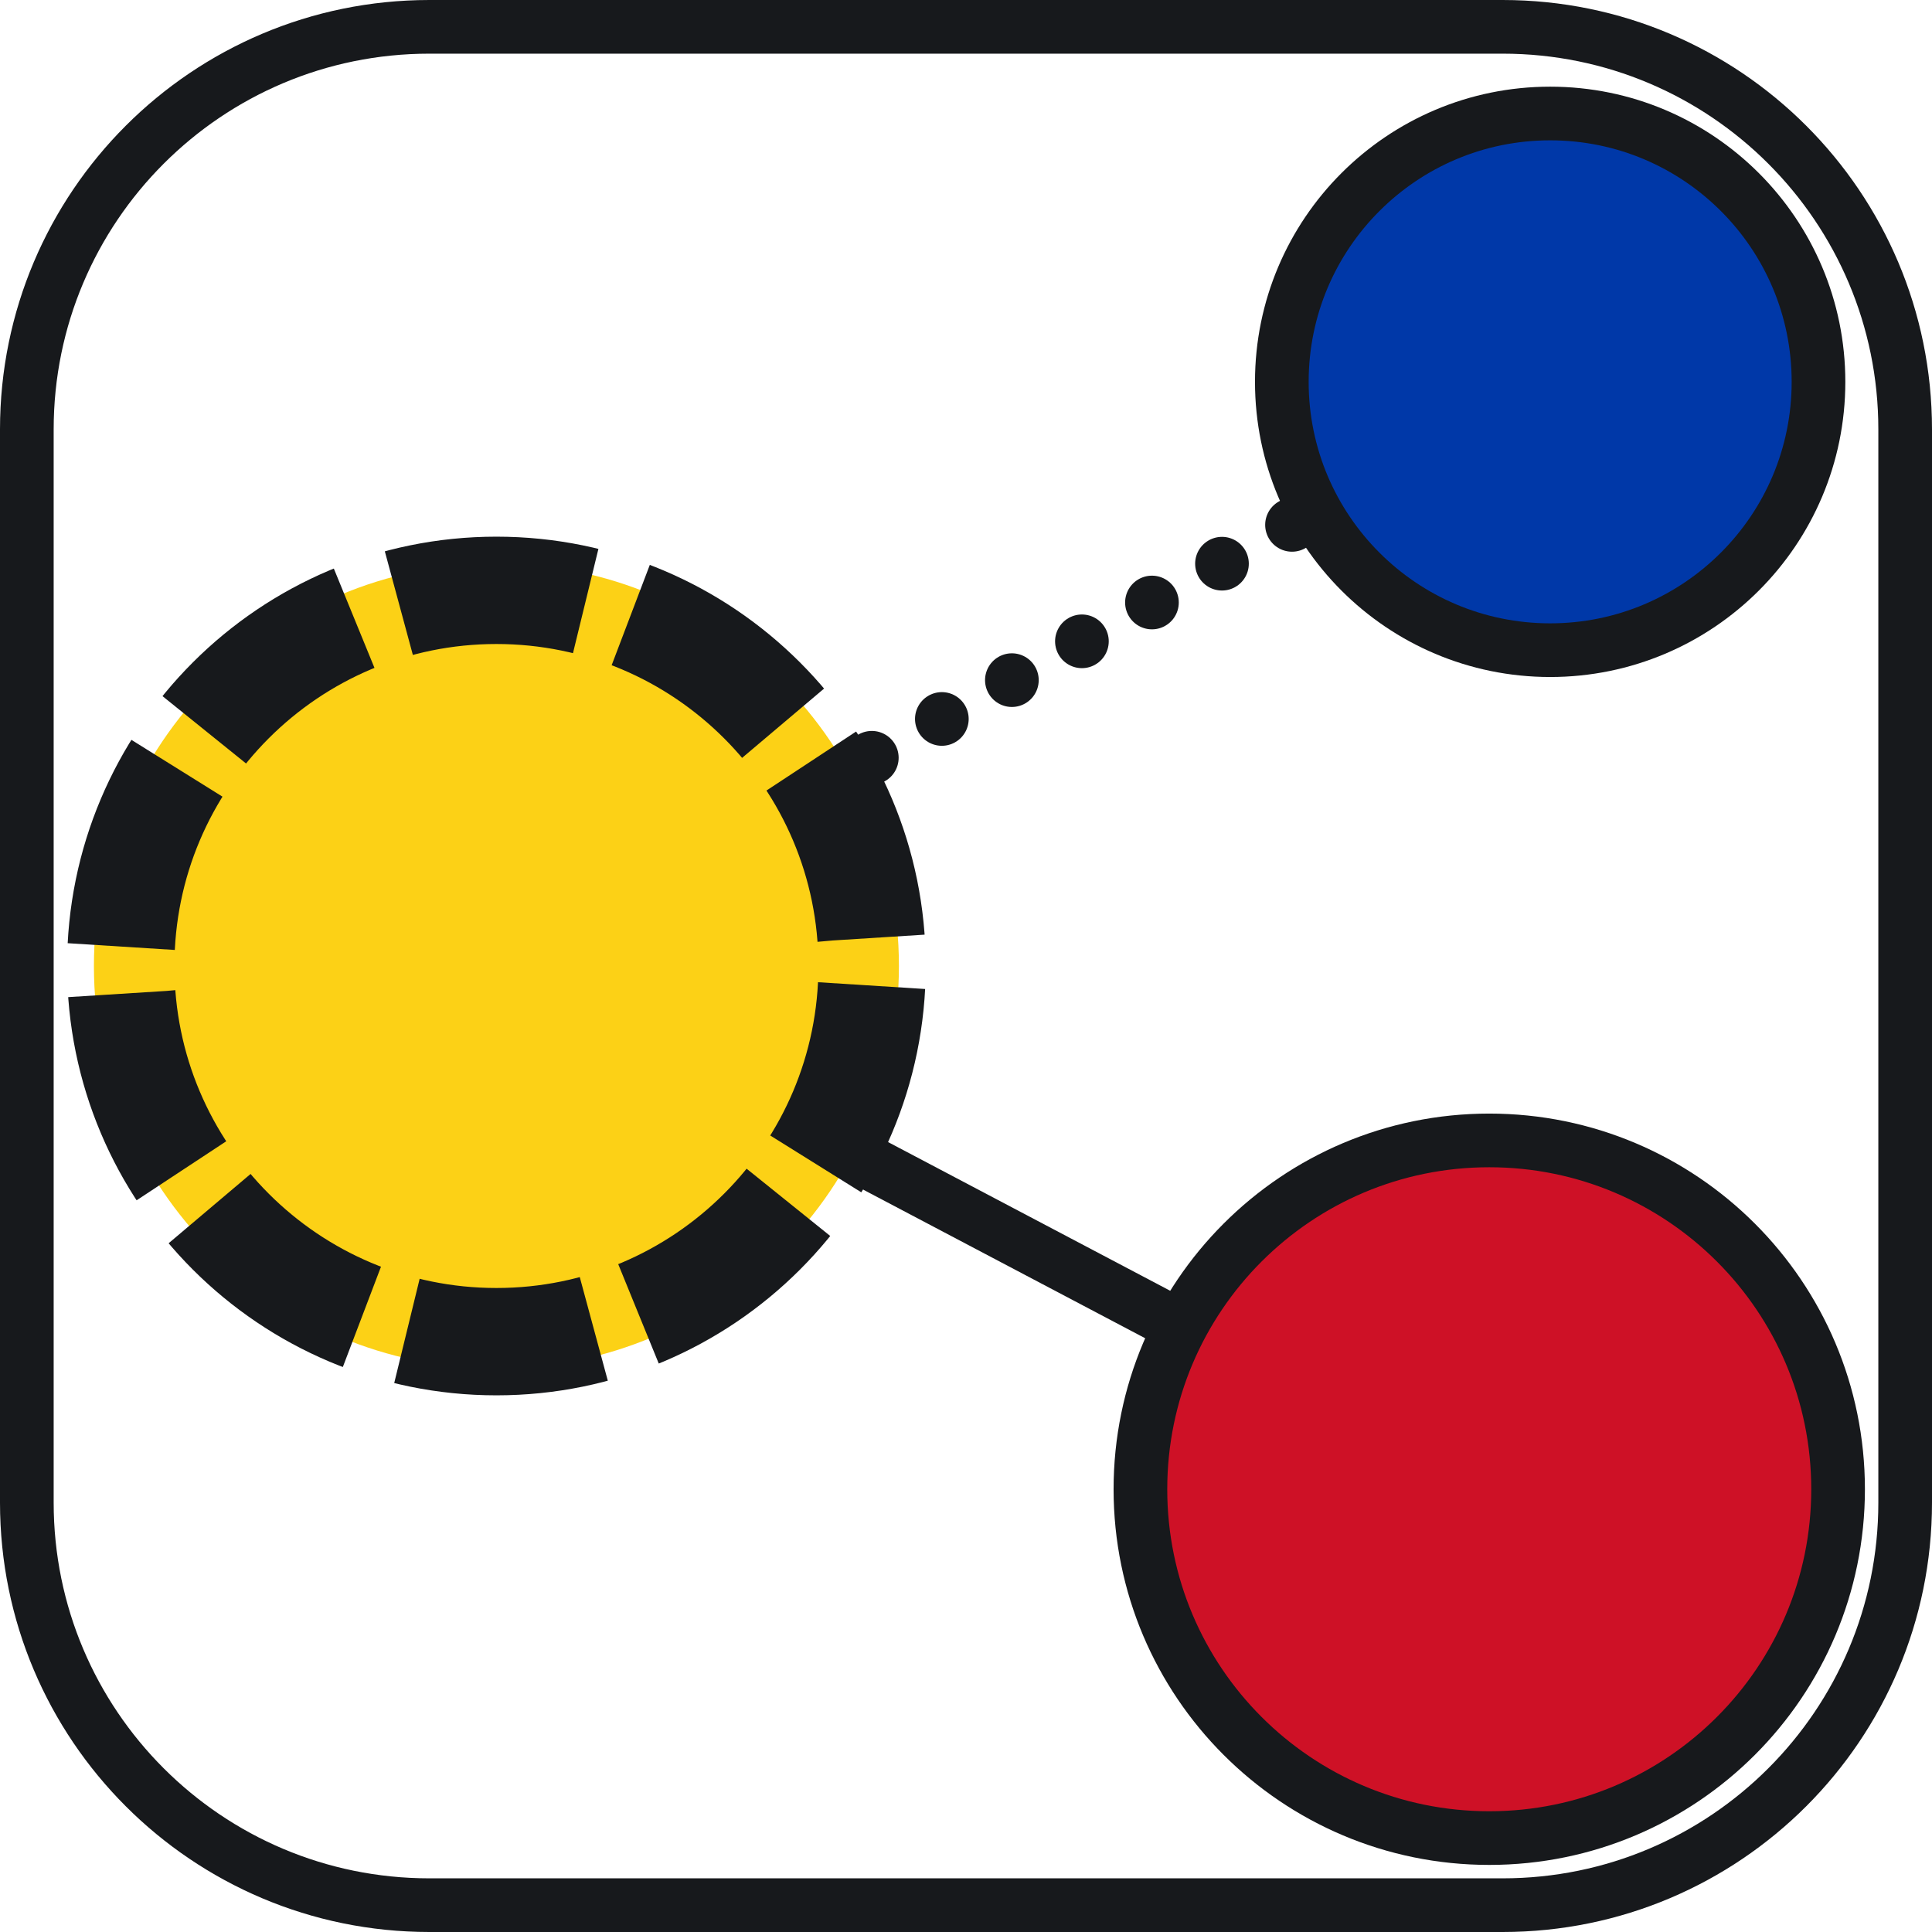
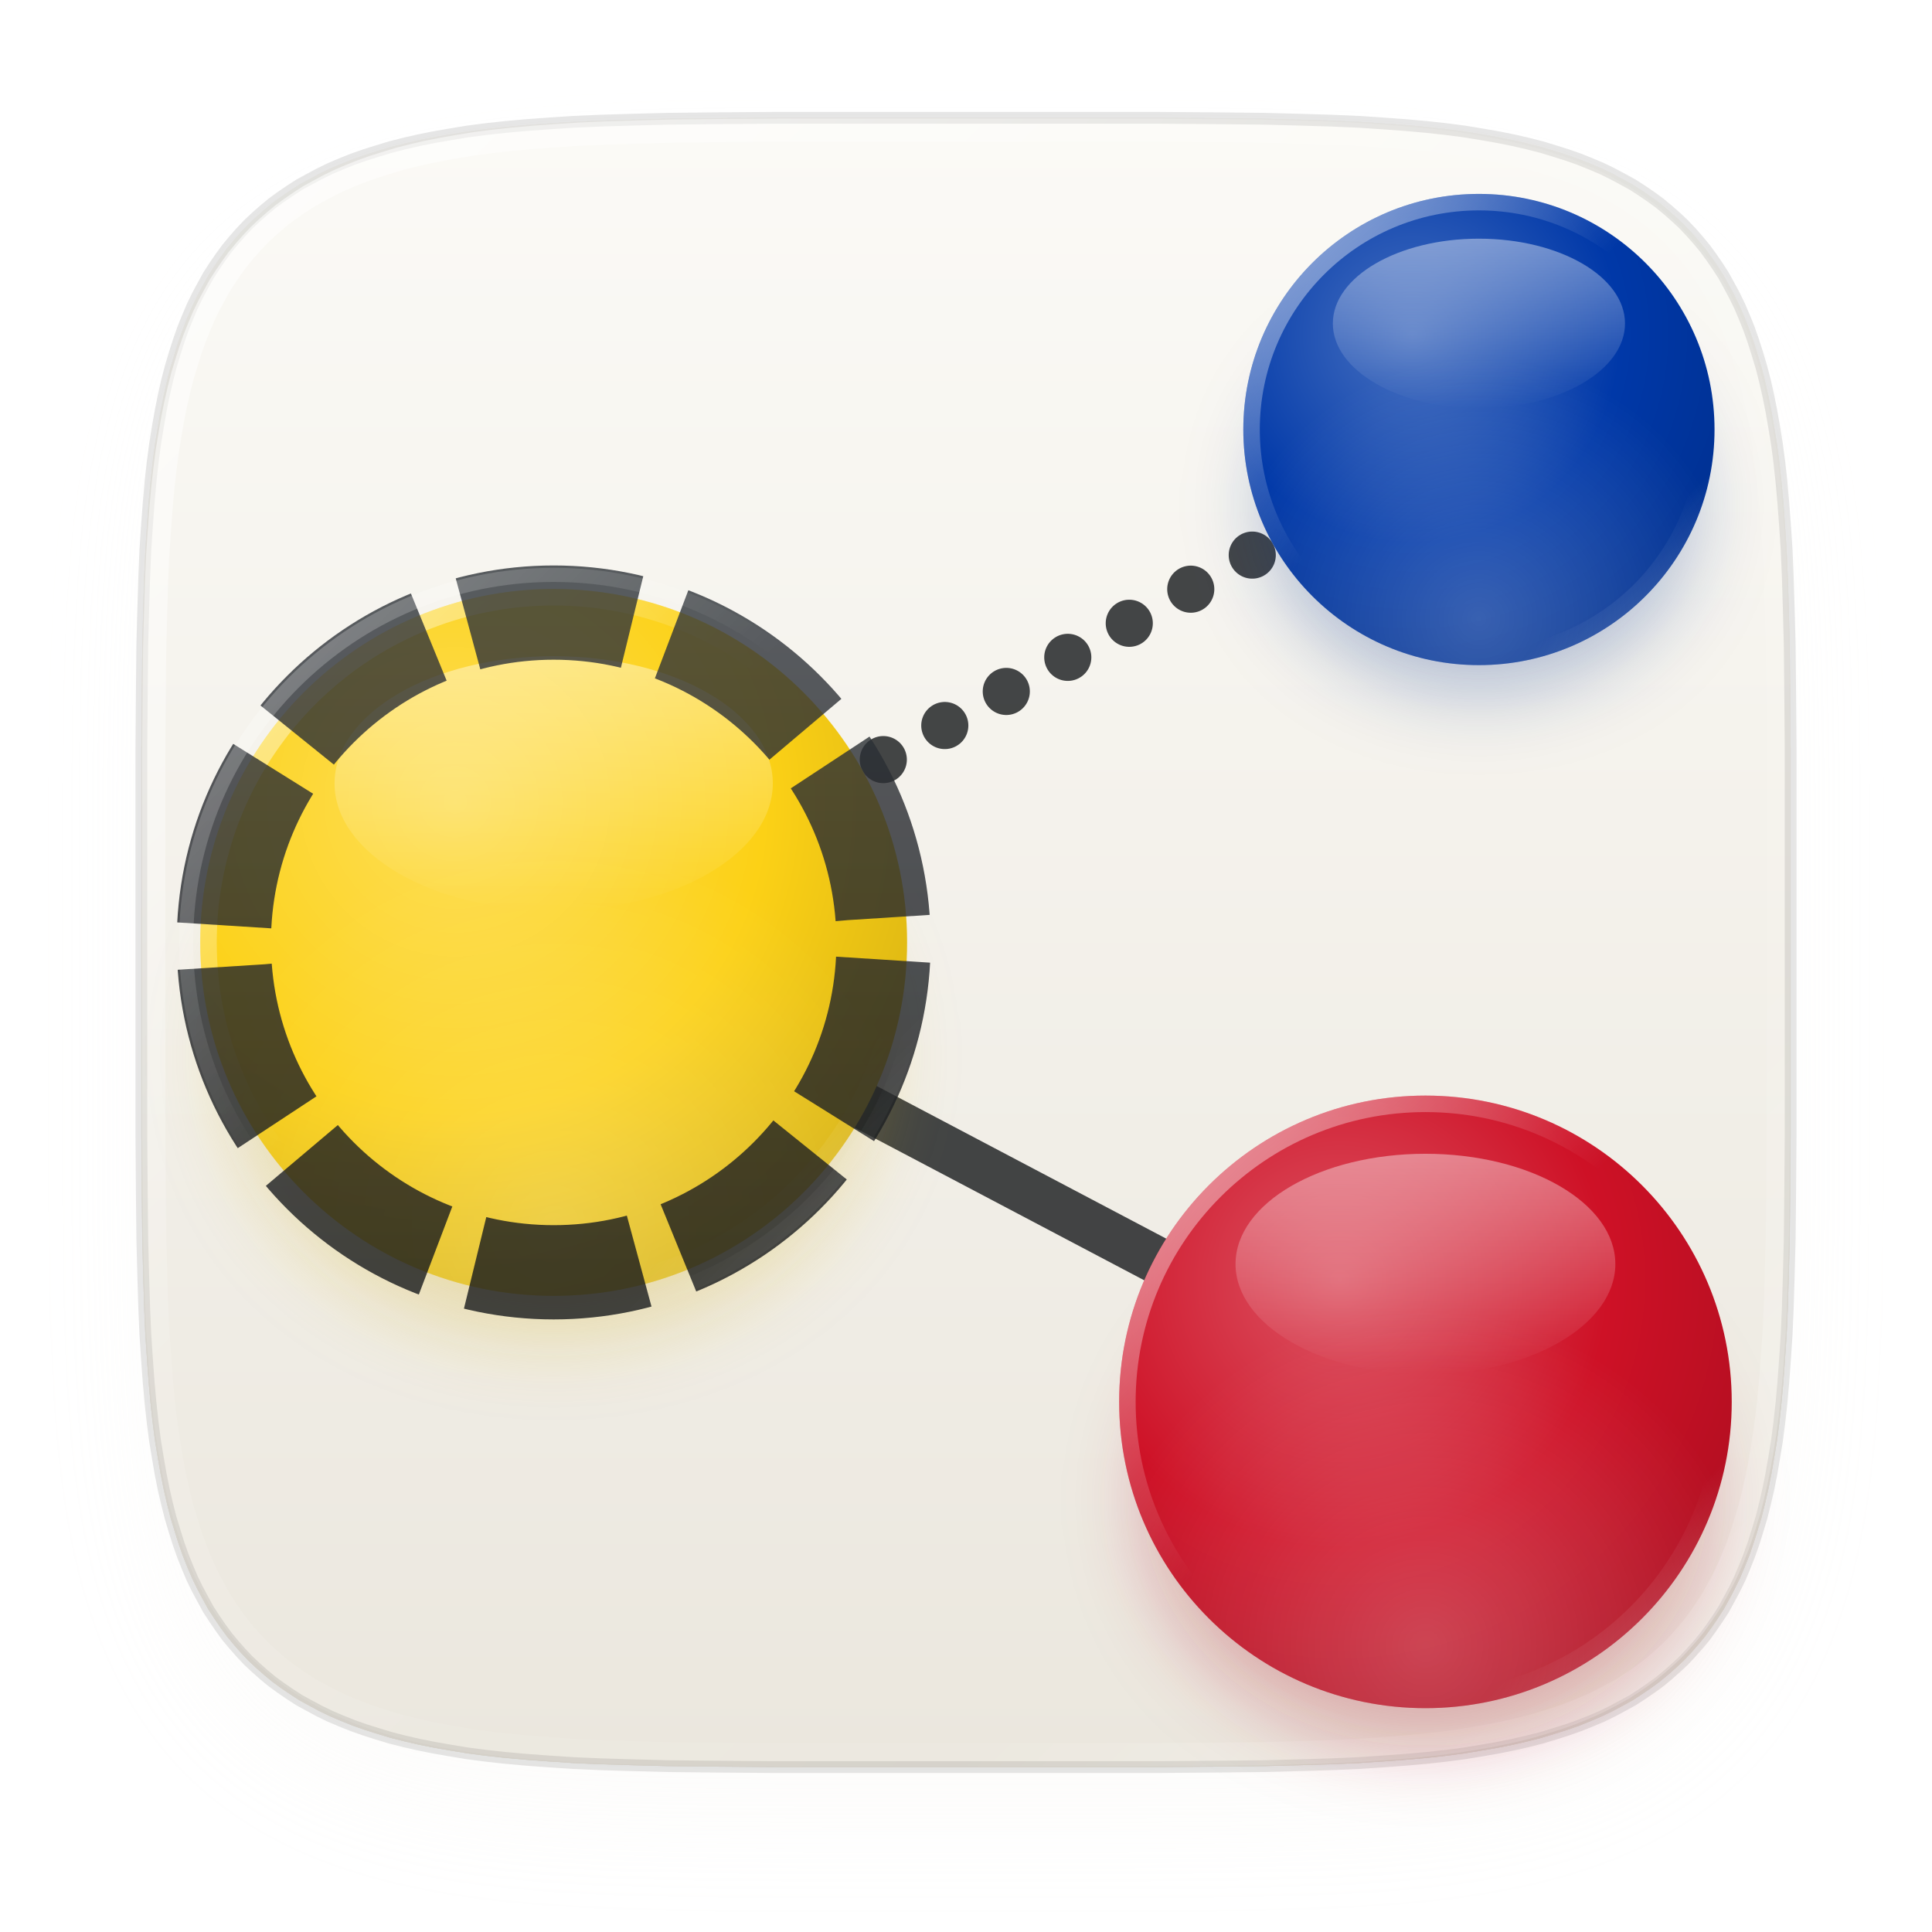
- <svg xmlns="http://www.w3.org/2000/svg" viewBox="-1 -1 72 72" fill="none" stroke="#17191c" stroke-width="2" role="img" aria-label="kaiusap">
-   <rect x="0" y="0" width="70" height="70" rx="15" />
-   <path d="M17.5 35 54.5 54.5" />
-   <path d="M31.49 27.24 47.15 18.56" stroke-linecap="round" stroke-dasharray="0 2.984" />
-   <circle cx="17.5" cy="35" r="15" fill="#fcd116" stroke="none" />
-   <circle cx="17.5" cy="35" r="14" stroke-width="4" stroke-dasharray="7.037 1.759" stroke-dashoffset="8.065" />
-   <circle cx="56.77" cy="13.23" r="10" fill="#0038a8" />
-   <circle cx="54.5" cy="54.5" r="13" fill="#ce1126" />
+ <svg xmlns="http://www.w3.org/2000/svg" viewBox="-6 -5 82 82" fill="none" role="img" aria-label="kaiusap">
+   <defs>
+     <filter id="kil-soft" x="-50%" y="-50%" width="200%" height="200%">
+       <feGaussianBlur stdDeviation="1.6" />
+     </filter>
+     <filter id="kil-tshadow" x="-30%" y="-30%" width="160%" height="170%">
+       <feGaussianBlur stdDeviation="2.4" />
+     </filter>
+     <linearGradient id="kil-tile" x1="0" y1="0" x2="0" y2="1">
+       <stop offset="0" stop-color="#fbfaf6" />
+       <stop offset="1" stop-color="#ebe7de" />
+     </linearGradient>
+     <linearGradient id="kil-sheen" x1="0" y1="0" x2=".7" y2="1">
+       <stop offset="0" stop-color="#fff" stop-opacity="0.25" />
+       <stop offset=".5" stop-color="#fff" stop-opacity="0" />
+     </linearGradient>
+     <linearGradient id="kil-edge" x1="0" y1="0" x2="1" y2="1">
+       <stop offset="0" stop-color="#fff" stop-opacity=".65" />
+       <stop offset=".4" stop-color="#fff" stop-opacity=".1" />
+       <stop offset=".75" stop-color="#fff" stop-opacity=".05" />
+       <stop offset="1" stop-color="#fff" stop-opacity=".35" />
+     </linearGradient>
+     <linearGradient id="kil-ring" x1="0" y1="0" x2="0" y2="1">
+       <stop offset="0" stop-color="#30343a" />
+       <stop offset="1" stop-color="#17191c" />
+     </linearGradient>
+   </defs>
+   <use href="#kil-sq" fill="#000" opacity="0.14" transform="translate(0 2.2)" filter="url(#kil-tshadow)" />
+   <path id="kil-sq" d="M70.00 35.00 70.00 43.15 69.98 45.75 69.96 47.65 69.92 49.18 69.88 50.50 69.83 51.66 69.76 52.71 69.69 53.67 69.61 54.56 69.52 55.38 69.42 56.15 69.30 56.88 69.18 57.57 69.05 58.22 68.91 58.83 68.76 59.42 68.59 59.98 68.42 60.52 68.24 61.03 68.04 61.53 67.84 62.00 67.62 62.45 67.39 62.88 67.16 63.30 66.90 63.70 66.64 64.08 66.37 64.45 66.08 64.80 65.78 65.14 65.47 65.47 65.14 65.78 64.80 66.08 64.45 66.37 64.08 66.64 63.70 66.90 63.30 67.16 62.88 67.39 62.45 67.62 62.00 67.84 61.53 68.04 61.03 68.24 60.52 68.42 59.98 68.59 59.42 68.76 58.83 68.91 58.22 69.05 57.57 69.18 56.88 69.30 56.15 69.42 55.38 69.52 54.56 69.61 53.67 69.69 52.71 69.76 51.66 69.83 50.50 69.88 49.18 69.92 47.65 69.96 45.75 69.98 43.15 70.00 35.00 70.00 26.85 70.00 24.25 69.98 22.35 69.96 20.82 69.92 19.50 69.88 18.34 69.83 17.29 69.76 16.33 69.69 15.44 69.61 14.62 69.52 13.85 69.42 13.12 69.30 12.43 69.18 11.78 69.05 11.17 68.91 10.58 68.76 10.02 68.59 9.48 68.42 8.97 68.24 8.47 68.04 8.00 67.84 7.55 67.62 7.12 67.39 6.70 67.16 6.30 66.90 5.92 66.64 5.55 66.37 5.20 66.08 4.86 65.78 4.53 65.47 4.22 65.14 3.92 64.80 3.63 64.45 3.36 64.08 3.10 63.70 2.84 63.30 2.61 62.88 2.38 62.45 2.16 62.00 1.96 61.53 1.76 61.03 1.58 60.52 1.41 59.98 1.24 59.42 1.09 58.83 0.95 58.22 0.82 57.57 0.70 56.88 0.58 56.15 0.48 55.38 0.39 54.56 0.31 53.67 0.24 52.71 0.17 51.66 0.12 50.50 0.08 49.18 0.04 47.65 0.02 45.75 0.00 43.15 0.00 35.00 0.00 26.85 0.02 24.25 0.04 22.35 0.08 20.82 0.12 19.50 0.17 18.34 0.24 17.29 0.31 16.33 0.39 15.44 0.48 14.62 0.58 13.85 0.70 13.12 0.82 12.43 0.95 11.78 1.09 11.17 1.24 10.58 1.41 10.02 1.58 9.48 1.76 8.97 1.96 8.47 2.16 8.00 2.38 7.55 2.61 7.12 2.84 6.70 3.10 6.30 3.36 5.92 3.63 5.55 3.92 5.20 4.22 4.86 4.53 4.53 4.86 4.22 5.20 3.92 5.55 3.63 5.92 3.36 6.30 3.10 6.70 2.84 7.12 2.61 7.55 2.38 8.00 2.16 8.47 1.96 8.97 1.76 9.48 1.58 10.02 1.41 10.58 1.24 11.17 1.09 11.78 0.95 12.43 0.82 13.12 0.70 13.85 0.58 14.62 0.48 15.44 0.39 16.33 0.31 17.29 0.24 18.34 0.17 19.50 0.12 20.82 0.08 22.35 0.04 24.25 0.02 26.85 0.00 35.00 0.00 43.15 0.00 45.75 0.02 47.65 0.04 49.18 0.08 50.50 0.12 51.66 0.17 52.71 0.24 53.67 0.31 54.56 0.39 55.38 0.48 56.15 0.58 56.88 0.70 57.57 0.82 58.22 0.95 58.83 1.09 59.42 1.24 59.98 1.41 60.52 1.58 61.03 1.76 61.53 1.96 62.00 2.16 62.45 2.38 62.88 2.61 63.30 2.84 63.70 3.10 64.08 3.36 64.45 3.63 64.80 3.92 65.14 4.22 65.47 4.53 65.78 4.86 66.08 5.20 66.37 5.55 66.64 5.92 66.90 6.30 67.16 6.70 67.39 7.12 67.62 7.55 67.84 8.00 68.04 8.47 68.24 8.97 68.42 9.48 68.59 10.02 68.76 10.58 68.91 11.17 69.05 11.78 69.18 12.43 69.30 13.12 69.42 13.85 69.52 14.62 69.61 15.44 69.69 16.33 69.76 17.29 69.83 18.34 69.88 19.50 69.92 20.82 69.96 22.35 69.98 24.25 70.00 26.85Z" fill="url(#kil-tile)" />
+   <use href="#kil-sq" fill="url(#kil-sheen)" />
+   <use href="#kil-sq" fill="none" stroke="#000" stroke-opacity="0.1" stroke-width=".5" />
+   <use href="#kil-sq" fill="none" stroke="url(#kil-edge)" stroke-width="1" transform="translate(35 35) scale(.985) translate(-35 -35)" />
+   <path d="M17.5 35 54.5 54.5" stroke="#17191c" stroke-width="2" opacity=".8" />
+   <path d="M31.49 27.24 47.15 18.56" stroke="#17191c" stroke-width="2" stroke-linecap="round" stroke-dasharray="0 2.984" opacity=".8" />
+   <defs>
+     <radialGradient id="kil-yb" cx=".36" cy=".3" r=".8">
+       <stop offset="0" stop-color="#fdde57" />
+       <stop offset=".55" stop-color="#fcd116" />
+       <stop offset="1" stop-color="#d4b012" />
+     </radialGradient>
+     <radialGradient id="kil-yc" cx=".5" cy=".9" r=".55">
+       <stop offset="0" stop-color="#fff" stop-opacity=".22" />
+       <stop offset="1" stop-color="#fff" stop-opacity="0" />
+     </radialGradient>
+     <linearGradient id="kil-yt" x1="0" y1="0" x2="0" y2="1">
+       <stop offset="0" stop-color="#fff" stop-opacity=".42" />
+       <stop offset="1" stop-color="#fff" stop-opacity="0" />
+     </linearGradient>
+     <linearGradient id="kil-yr" x1="0" y1="0" x2="1" y2="1">
+       <stop offset="0" stop-color="#fff" stop-opacity=".6" />
+       <stop offset=".45" stop-color="#fff" stop-opacity="0" />
+       <stop offset=".8" stop-color="#fff" stop-opacity="0" />
+       <stop offset="1" stop-color="#fff" stop-opacity=".3" />
+     </linearGradient>
+   </defs>
+   <ellipse cx="17.5" cy="39.80" rx="13.80" ry="12.00" fill="#d4b012" opacity=".28" filter="url(#kil-soft)" />
+   <circle cx="17.5" cy="35" r="15" fill="url(#kil-yb)" />
+   <circle cx="17.5" cy="35" r="15" fill="url(#kil-yc)" />
+   <ellipse cx="17.5" cy="28.25" rx="9.30" ry="5.40" fill="url(#kil-yt)" />
+   <circle cx="17.5" cy="35" r="14.65" fill="none" stroke="url(#kil-yr)" stroke-width=".7" />
+   <circle cx="17.5" cy="35" r="14" fill="none" stroke="url(#kil-ring)" stroke-width="4" stroke-dasharray="7.037 1.759" stroke-dashoffset="8.065" opacity=".8" />
+   <circle cx="17.5" cy="35" r="15.6" fill="none" stroke="url(#kil-yr)" stroke-width=".6" opacity=".55" />
+   <defs>
+     <radialGradient id="kil-bb" cx=".36" cy=".3" r=".8">
+       <stop offset="0" stop-color="#4770c0" />
+       <stop offset=".55" stop-color="#0038a8" />
+       <stop offset="1" stop-color="#002f8d" />
+     </radialGradient>
+     <radialGradient id="kil-bc" cx=".5" cy=".9" r=".55">
+       <stop offset="0" stop-color="#fff" stop-opacity=".22" />
+       <stop offset="1" stop-color="#fff" stop-opacity="0" />
+     </radialGradient>
+     <linearGradient id="kil-bt" x1="0" y1="0" x2="0" y2="1">
+       <stop offset="0" stop-color="#fff" stop-opacity=".42" />
+       <stop offset="1" stop-color="#fff" stop-opacity="0" />
+     </linearGradient>
+     <linearGradient id="kil-br" x1="0" y1="0" x2="1" y2="1">
+       <stop offset="0" stop-color="#fff" stop-opacity=".6" />
+       <stop offset=".45" stop-color="#fff" stop-opacity="0" />
+       <stop offset=".8" stop-color="#fff" stop-opacity="0" />
+       <stop offset="1" stop-color="#fff" stop-opacity=".3" />
+     </linearGradient>
+   </defs>
+   <ellipse cx="56.77" cy="16.43" rx="9.20" ry="8.00" fill="#002f8d" opacity=".28" filter="url(#kil-soft)" />
+   <circle cx="56.77" cy="13.23" r="10" fill="url(#kil-bb)" />
+   <circle cx="56.77" cy="13.23" r="10" fill="url(#kil-bc)" />
+   <ellipse cx="56.77" cy="8.73" rx="6.20" ry="3.60" fill="url(#kil-bt)" />
+   <circle cx="56.77" cy="13.23" r="9.65" fill="none" stroke="url(#kil-br)" stroke-width=".7" />
+   <defs>
+     <radialGradient id="kil-rb" cx=".36" cy=".3" r=".8">
+       <stop offset="0" stop-color="#dc5463" />
+       <stop offset=".55" stop-color="#ce1126" />
+       <stop offset="1" stop-color="#ad0e20" />
+     </radialGradient>
+     <radialGradient id="kil-rc" cx=".5" cy=".9" r=".55">
+       <stop offset="0" stop-color="#fff" stop-opacity=".22" />
+       <stop offset="1" stop-color="#fff" stop-opacity="0" />
+     </radialGradient>
+     <linearGradient id="kil-rt" x1="0" y1="0" x2="0" y2="1">
+       <stop offset="0" stop-color="#fff" stop-opacity=".42" />
+       <stop offset="1" stop-color="#fff" stop-opacity="0" />
+     </linearGradient>
+     <linearGradient id="kil-rr" x1="0" y1="0" x2="1" y2="1">
+       <stop offset="0" stop-color="#fff" stop-opacity=".6" />
+       <stop offset=".45" stop-color="#fff" stop-opacity="0" />
+       <stop offset=".8" stop-color="#fff" stop-opacity="0" />
+       <stop offset="1" stop-color="#fff" stop-opacity=".3" />
+     </linearGradient>
+   </defs>
+   <ellipse cx="54.5" cy="58.66" rx="11.96" ry="10.40" fill="#ad0e20" opacity=".28" filter="url(#kil-soft)" />
+   <circle cx="54.5" cy="54.5" r="13" fill="url(#kil-rb)" />
+   <circle cx="54.5" cy="54.5" r="13" fill="url(#kil-rc)" />
+   <ellipse cx="54.5" cy="48.65" rx="8.06" ry="4.68" fill="url(#kil-rt)" />
+   <circle cx="54.5" cy="54.5" r="12.65" fill="none" stroke="url(#kil-rr)" stroke-width=".7" />
</svg>
